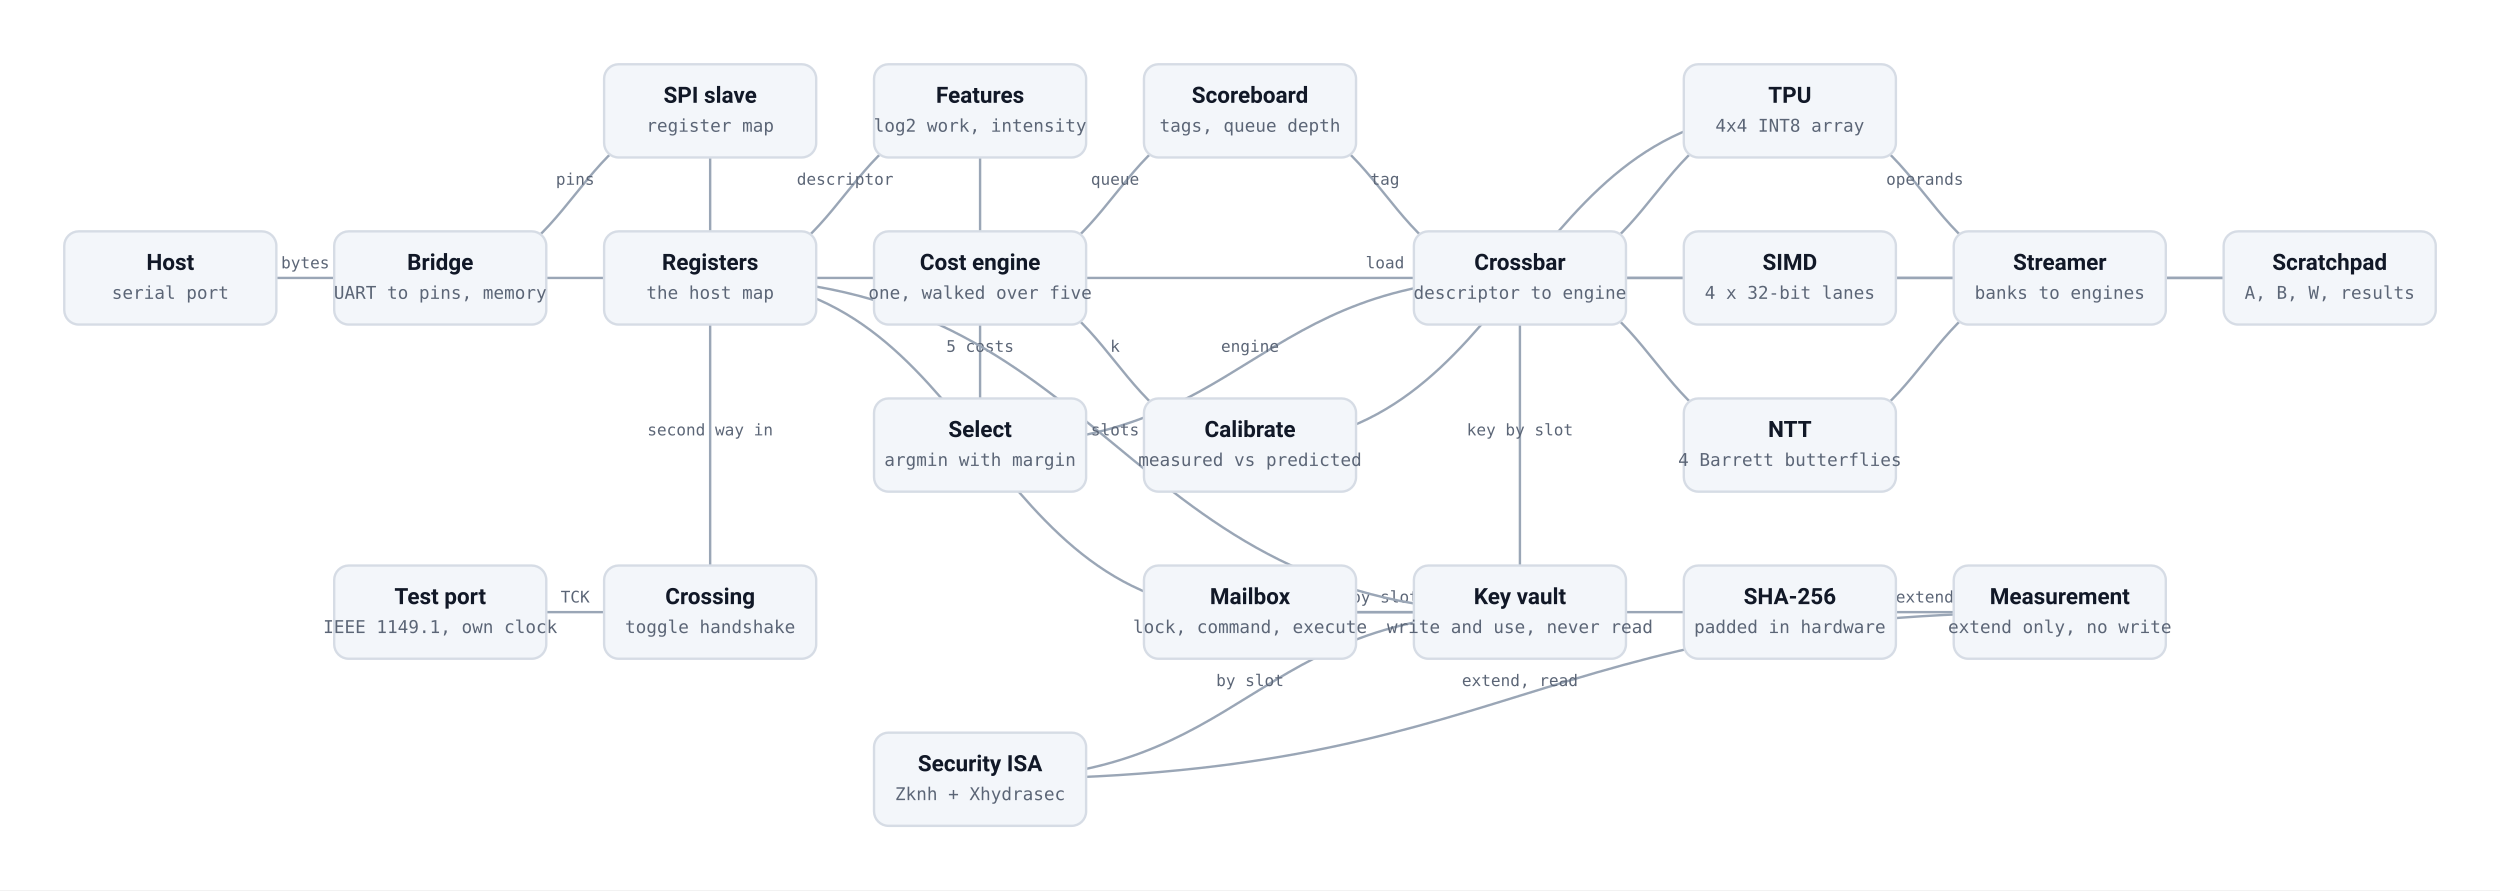
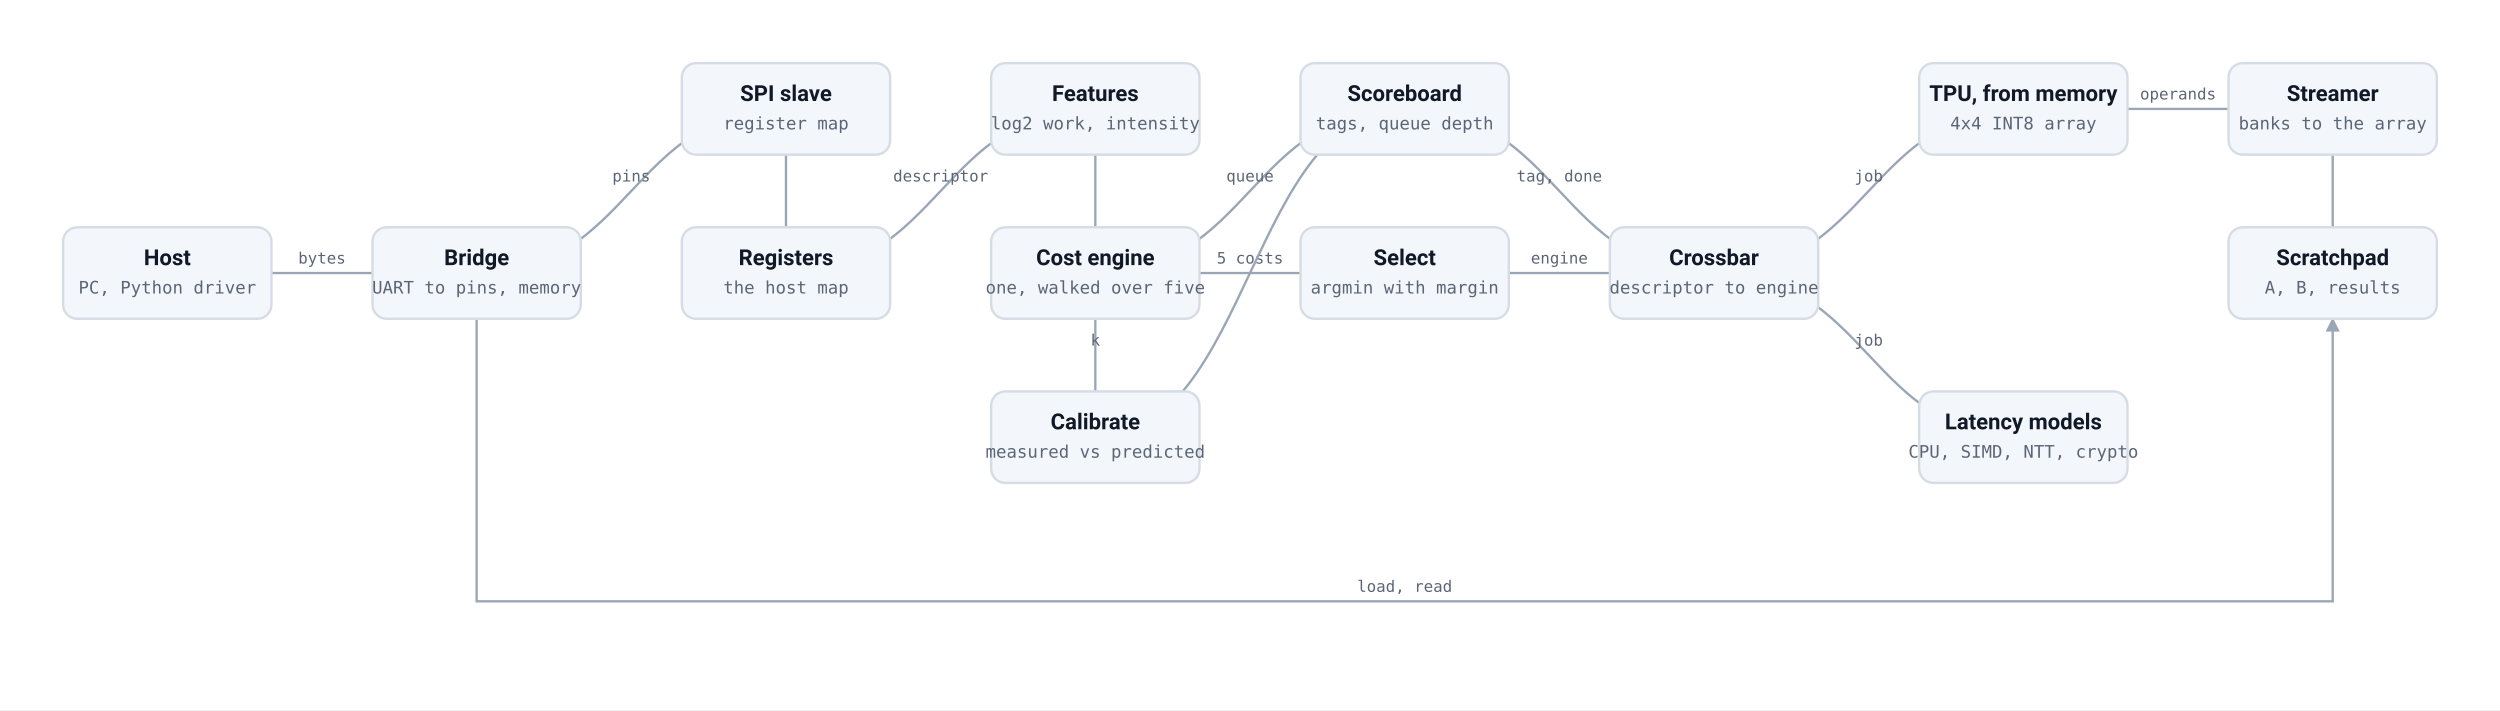
- <svg xmlns="http://www.w3.org/2000/svg" viewBox="0 0 1556 554" role="img" aria-label="HYDRA-130 block diagram">
+ <svg xmlns="http://www.w3.org/2000/svg" viewBox="0 0 1584 450" role="img" aria-label="As built: ecp5-evn-mem (scheduler + memory-fed array). The same blocks and connections are listed as text below the figure.">
  <style>.node rect{fill:#f3f6fa;stroke:#d6dce5;stroke-width:1.5}.n-label{font-family:ui-sans-serif,system-ui,-apple-system,'Segoe UI',Roboto,sans-serif;font-size:14px;font-weight:600;fill:#111827;text-anchor:middle}.n-sub{font-family:ui-monospace,SFMono-Regular,Menlo,Consolas,monospace;font-size:11px;fill:#5b6576;text-anchor:middle}.edge{fill:none;stroke:#9aa6b6;stroke-width:1.5}.edge-label{font-family:ui-monospace,SFMono-Regular,Menlo,Consolas,monospace;font-size:10px;fill:#5b6576;text-anchor:middle}.bar rect{fill:#0f766e}.b-name{font-family:ui-sans-serif,system-ui,-apple-system,'Segoe UI',Roboto,sans-serif;font-size:13px;font-weight:600;fill:#111827;text-anchor:end}.b-val{font-family:ui-monospace,SFMono-Regular,Menlo,Consolas,monospace;font-size:12px;fill:#5b6576}</style>
  <rect width="100%" height="100%" fill="#ffffff" />
  <defs>
    <marker id="ah" viewBox="0 0 10 10" refX="9" refY="5" markerWidth="6" markerHeight="6" orient="auto-start-reverse">
      <path d="M 0 0 L 10 5 L 0 10 z" fill="#9aa6b6" />
    </marker>
  </defs>
-   <path class="edge" data-a="host" data-b="bridge" d="M 106.0 173.0 C 190.0 173.0, 190.0 173.0, 274.0 173.0" marker-end="url(#ah)" />
-   <text class="edge-label" x="190.0" y="167.0">bytes</text>
-   <path class="edge" data-a="bridge" data-b="spi" d="M 274.0 173.0 C 358.0 173.0, 358.0 69.0, 442.0 69.0" marker-end="url(#ah)" />
-   <text class="edge-label" x="358.0" y="115.0">pins</text>
-   <path class="edge" data-a="bridge" data-b="bank" d="M 274.0 173.0 C 862.0 173.0, 862.0 173.0, 1450.0 173.0" marker-end="url(#ah)" />
-   <text class="edge-label" x="862.0" y="167.0">load</text>
-   <path class="edge" data-a="spi" data-b="regs" d="M 442.0 69.0 C 442.0 69.0, 442.0 173.0, 442.0 173.0" marker-end="url(#ah)" />
-   <path class="edge" data-a="regs" data-b="feat" d="M 442.0 173.0 C 526.0 173.0, 526.0 69.0, 610.0 69.0" marker-end="url(#ah)" />
-   <text class="edge-label" x="526.0" y="115.0">descriptor</text>
-   <path class="edge" data-a="feat" data-b="cost" d="M 610.0 69.0 C 610.0 69.0, 610.0 173.0, 610.0 173.0" marker-end="url(#ah)" />
-   <path class="edge" data-a="cost" data-b="sel" d="M 610.0 173.0 C 610.0 173.0, 610.0 277.0, 610.0 277.0" marker-end="url(#ah)" />
-   <text class="edge-label" x="610.0" y="219.0">5 costs</text>
-   <path class="edge" data-a="sb" data-b="cost" d="M 778.0 69.0 C 694.0 69.0, 694.0 173.0, 610.0 173.0" marker-end="url(#ah)" />
-   <text class="edge-label" x="694.0" y="115.0">queue</text>
-   <path class="edge" data-a="sel" data-b="xbar" d="M 610.0 277.0 C 778.0 277.0, 778.0 173.0, 946.0 173.0" marker-end="url(#ah)" />
-   <text class="edge-label" x="778.0" y="219.0">engine</text>
-   <path class="edge" data-a="sb" data-b="xbar" d="M 778.0 69.0 C 862.0 69.0, 862.0 173.0, 946.0 173.0" marker-end="url(#ah)" />
-   <text class="edge-label" x="862.0" y="115.0">tag</text>
-   <path class="edge" data-a="xbar" data-b="tpu" d="M 946.0 173.0 C 1030.0 173.0, 1030.0 69.0, 1114.0 69.0" marker-end="url(#ah)" />
-   <path class="edge" data-a="xbar" data-b="simd" d="M 946.0 173.0 C 1030.0 173.0, 1030.0 173.0, 1114.0 173.0" marker-end="url(#ah)" />
-   <path class="edge" data-a="xbar" data-b="ntt" d="M 946.0 173.0 C 1030.0 173.0, 1030.0 277.0, 1114.0 277.0" marker-end="url(#ah)" />
-   <path class="edge" data-a="tpu" data-b="cal" d="M 1114.0 69.0 C 946.0 69.0, 946.0 277.0, 778.0 277.0" marker-end="url(#ah)" />
-   <text class="edge-label" x="946.0" y="167.0">done</text>
-   <path class="edge" data-a="cal" data-b="cost" d="M 778.0 277.0 C 694.0 277.0, 694.0 173.0, 610.0 173.0" marker-end="url(#ah)" />
+   <path class="edge" data-a="host" data-b="bridge" d="M 106.0 173.0 C 204.0 173.0, 204.0 173.0, 302.0 173.0" marker-end="url(#ah)" />
+   <text class="edge-label" x="204.0" y="167.0">bytes</text>
+   <path class="edge" data-a="bridge" data-b="spi" d="M 302.0 173.0 C 400.0 173.0, 400.0 69.0, 498.0 69.0" marker-end="url(#ah)" />
+   <text class="edge-label" x="400.0" y="115.0">pins</text>
+   <path class="edge" data-a="bridge" data-b="bank" d="M 302.0 202 V 381.0 H 1478.0 V 202" marker-end="url(#ah)" />
+   <text class="edge-label" x="890.0" y="375.0">load, read</text>
+   <path class="edge" data-a="spi" data-b="regs" d="M 498.0 69.0 C 498.0 69.0, 498.0 173.0, 498.0 173.0" marker-end="url(#ah)" />
+   <path class="edge" data-a="regs" data-b="feat" d="M 498.0 173.0 C 596.0 173.0, 596.0 69.0, 694.0 69.0" marker-end="url(#ah)" />
+   <text class="edge-label" x="596.0" y="115.0">descriptor</text>
+   <path class="edge" data-a="feat" data-b="cost" d="M 694.0 69.0 C 694.0 69.0, 694.0 173.0, 694.0 173.0" marker-end="url(#ah)" />
+   <path class="edge" data-a="cost" data-b="sel" d="M 694.0 173.0 C 792.0 173.0, 792.0 173.0, 890.0 173.0" marker-end="url(#ah)" />
+   <text class="edge-label" x="792.0" y="167.0">5 costs</text>
+   <path class="edge" data-a="sb" data-b="cost" d="M 890.0 69.0 C 792.0 69.0, 792.0 173.0, 694.0 173.0" marker-end="url(#ah)" />
+   <text class="edge-label" x="792.0" y="115.0">queue</text>
+   <path class="edge" data-a="sel" data-b="xbar" d="M 890.0 173.0 C 988.0 173.0, 988.0 173.0, 1086.0 173.0" marker-end="url(#ah)" />
+   <text class="edge-label" x="988.0" y="167.0">engine</text>
+   <path class="edge" data-a="xbar" data-b="sb" d="M 1086.0 173.0 C 988.0 173.0, 988.0 69.0, 890.0 69.0" marker-end="url(#ah)" />
+   <text class="edge-label" x="988.0" y="115.0">tag, done</text>
+   <path class="edge" data-a="xbar" data-b="tpu" d="M 1086.0 173.0 C 1184.0 173.0, 1184.0 69.0, 1282.0 69.0" marker-end="url(#ah)" />
+   <text class="edge-label" x="1184.0" y="115.0">job</text>
+   <path class="edge" data-a="xbar" data-b="models" d="M 1086.0 173.0 C 1184.0 173.0, 1184.0 277.0, 1282.0 277.0" marker-end="url(#ah)" />
+   <text class="edge-label" x="1184.0" y="219.0">job</text>
+   <path class="edge" data-a="bank" data-b="dma" d="M 1478.0 173.0 C 1478.0 173.0, 1478.0 69.0, 1478.0 69.0" marker-end="url(#ah)" />
+   <path class="edge" data-a="dma" data-b="tpu" d="M 1478.0 69.0 C 1380.0 69.0, 1380.0 69.0, 1282.0 69.0" marker-end="url(#ah)" />
+   <text class="edge-label" x="1380.0" y="63.0">operands</text>
+   <path class="edge" data-a="sb" data-b="cal" d="M 890.0 69.0 C 792.0 69.0, 792.0 277.0, 694.0 277.0" marker-end="url(#ah)" />
+   <path class="edge" data-a="cal" data-b="cost" d="M 694.0 277.0 C 694.0 277.0, 694.0 173.0, 694.0 173.0" marker-end="url(#ah)" />
  <text class="edge-label" x="694.0" y="219.0">k</text>
-   <path class="edge" data-a="dma" data-b="tpu" d="M 1282.0 173.0 C 1198.0 173.0, 1198.0 69.0, 1114.0 69.0" marker-end="url(#ah)" />
-   <text class="edge-label" x="1198.0" y="115.0">operands</text>
-   <path class="edge" data-a="dma" data-b="simd" d="M 1282.0 173.0 C 1198.0 173.0, 1198.0 173.0, 1114.0 173.0" marker-end="url(#ah)" />
-   <path class="edge" data-a="dma" data-b="ntt" d="M 1282.0 173.0 C 1198.0 173.0, 1198.0 277.0, 1114.0 277.0" marker-end="url(#ah)" />
-   <path class="edge" data-a="bank" data-b="dma" d="M 1450.0 173.0 C 1366.0 173.0, 1366.0 173.0, 1282.0 173.0" marker-end="url(#ah)" />
-   <path class="edge" data-a="jtag" data-b="jbr" d="M 274.0 381.0 C 358.0 381.0, 358.0 381.0, 442.0 381.0" marker-end="url(#ah)" />
-   <text class="edge-label" x="358.0" y="375.0">TCK</text>
-   <path class="edge" data-a="jbr" data-b="regs" d="M 442.0 381.0 C 442.0 381.0, 442.0 173.0, 442.0 173.0" marker-end="url(#ah)" />
-   <text class="edge-label" x="442.0" y="271.0">second way in</text>
-   <path class="edge" data-a="regs" data-b="mbox" d="M 442.0 173.0 C 610.0 173.0, 610.0 381.0, 778.0 381.0" marker-end="url(#ah)" />
-   <text class="edge-label" x="610.0" y="271.0">commands</text>
-   <path class="edge" data-a="mbox" data-b="kv" d="M 778.0 381.0 C 862.0 381.0, 862.0 381.0, 946.0 381.0" marker-end="url(#ah)" />
-   <text class="edge-label" x="862.0" y="375.0">by slot</text>
-   <path class="edge" data-a="mbox" data-b="sha" d="M 778.0 381.0 C 946.0 381.0, 946.0 381.0, 1114.0 381.0" marker-end="url(#ah)" />
-   <text class="edge-label" x="946.0" y="375.0">measure</text>
-   <path class="edge" data-a="sha" data-b="pcr" d="M 1114.0 381.0 C 1198.0 381.0, 1198.0 381.0, 1282.0 381.0" marker-end="url(#ah)" />
-   <text class="edge-label" x="1198.0" y="375.0">extend</text>
-   <path class="edge" data-a="xsec" data-b="kv" d="M 610.0 485.0 C 778.0 485.0, 778.0 381.0, 946.0 381.0" marker-end="url(#ah)" />
-   <text class="edge-label" x="778.0" y="427.0">by slot</text>
-   <path class="edge" data-a="xsec" data-b="pcr" d="M 610.0 485.0 C 946.0 485.0, 946.0 381.0, 1282.0 381.0" marker-end="url(#ah)" />
-   <text class="edge-label" x="946.0" y="427.0">extend, read</text>
-   <path class="edge" data-a="regs" data-b="kv" d="M 442.0 173.0 C 694.0 173.0, 694.0 381.0, 946.0 381.0" marker-end="url(#ah)" />
-   <text class="edge-label" x="694.0" y="271.0">slots</text>
-   <path class="edge" data-a="kv" data-b="xbar" d="M 946.0 381.0 C 946.0 381.0, 946.0 173.0, 946.0 173.0" marker-end="url(#ah)" />
-   <text class="edge-label" x="946.0" y="271.0">key by slot</text>
  <g class="node" data-id="host" tabindex="0">
    <rect x="40" y="144" width="132" height="58" rx="9" />
    <text class="n-label" x="106.0" y="168">Host</text>
-     <text class="n-sub" x="106.0" y="186">serial port</text>
+     <text class="n-sub" x="106.0" y="186">PC, Python driver</text>
  </g>
  <g class="node" data-id="bridge" tabindex="0">
-     <rect x="208" y="144" width="132" height="58" rx="9" />
-     <text class="n-label" x="274.0" y="168">Bridge</text>
-     <text class="n-sub" x="274.0" y="186">UART to pins, memory</text>
+     <rect x="236" y="144" width="132" height="58" rx="9" />
+     <text class="n-label" x="302.0" y="168">Bridge</text>
+     <text class="n-sub" x="302.0" y="186">UART to pins, memory</text>
  </g>
  <g class="node" data-id="spi" tabindex="0">
-     <rect x="376" y="40" width="132" height="58" rx="9" />
-     <text class="n-label" x="442.0" y="64">SPI slave</text>
-     <text class="n-sub" x="442.0" y="82">register map</text>
+     <rect x="432" y="40" width="132" height="58" rx="9" />
+     <text class="n-label" x="498.0" y="64">SPI slave</text>
+     <text class="n-sub" x="498.0" y="82">register map</text>
  </g>
  <g class="node" data-id="regs" tabindex="0">
-     <rect x="376" y="144" width="132" height="58" rx="9" />
-     <text class="n-label" x="442.0" y="168">Registers</text>
-     <text class="n-sub" x="442.0" y="186">the host map</text>
+     <rect x="432" y="144" width="132" height="58" rx="9" />
+     <text class="n-label" x="498.0" y="168">Registers</text>
+     <text class="n-sub" x="498.0" y="186">the host map</text>
  </g>
  <g class="node" data-id="feat" tabindex="0">
-     <rect x="544" y="40" width="132" height="58" rx="9" />
-     <text class="n-label" x="610.0" y="64">Features</text>
-     <text class="n-sub" x="610.0" y="82">log2 work, intensity</text>
+     <rect x="628" y="40" width="132" height="58" rx="9" />
+     <text class="n-label" x="694.0" y="64">Features</text>
+     <text class="n-sub" x="694.0" y="82">log2 work, intensity</text>
  </g>
  <g class="node" data-id="cost" tabindex="0">
-     <rect x="544" y="144" width="132" height="58" rx="9" />
-     <text class="n-label" x="610.0" y="168">Cost engine</text>
-     <text class="n-sub" x="610.0" y="186">one, walked over five</text>
+     <rect x="628" y="144" width="132" height="58" rx="9" />
+     <text class="n-label" x="694.0" y="168">Cost engine</text>
+     <text class="n-sub" x="694.0" y="186">one, walked over five</text>
  </g>
  <g class="node" data-id="sel" tabindex="0">
-     <rect x="544" y="248" width="132" height="58" rx="9" />
-     <text class="n-label" x="610.0" y="272">Select</text>
-     <text class="n-sub" x="610.0" y="290">argmin with margin</text>
+     <rect x="824" y="144" width="132" height="58" rx="9" />
+     <text class="n-label" x="890.0" y="168">Select</text>
+     <text class="n-sub" x="890.0" y="186">argmin with margin</text>
  </g>
  <g class="node" data-id="sb" tabindex="0">
-     <rect x="712" y="40" width="132" height="58" rx="9" />
-     <text class="n-label" x="778.0" y="64">Scoreboard</text>
-     <text class="n-sub" x="778.0" y="82">tags, queue depth</text>
+     <rect x="824" y="40" width="132" height="58" rx="9" />
+     <text class="n-label" x="890.0" y="64">Scoreboard</text>
+     <text class="n-sub" x="890.0" y="82">tags, queue depth</text>
  </g>
  <g class="node" data-id="cal" tabindex="0">
-     <rect x="712" y="248" width="132" height="58" rx="9" />
-     <text class="n-label" x="778.0" y="272">Calibrate</text>
-     <text class="n-sub" x="778.0" y="290">measured vs predicted</text>
+     <rect x="628" y="248" width="132" height="58" rx="9" />
+     <text class="n-label" x="694.0" y="272">Calibrate</text>
+     <text class="n-sub" x="694.0" y="290">measured vs predicted</text>
  </g>
  <g class="node" data-id="xbar" tabindex="0">
-     <rect x="880" y="144" width="132" height="58" rx="9" />
-     <text class="n-label" x="946.0" y="168">Crossbar</text>
-     <text class="n-sub" x="946.0" y="186">descriptor to engine</text>
+     <rect x="1020" y="144" width="132" height="58" rx="9" />
+     <text class="n-label" x="1086.0" y="168">Crossbar</text>
+     <text class="n-sub" x="1086.0" y="186">descriptor to engine</text>
  </g>
  <g class="node" data-id="tpu" tabindex="0">
-     <rect x="1048" y="40" width="132" height="58" rx="9" />
-     <text class="n-label" x="1114.0" y="64">TPU</text>
-     <text class="n-sub" x="1114.0" y="82">4x4 INT8 array</text>
+     <rect x="1216" y="40" width="132" height="58" rx="9" />
+     <text class="n-label" x="1282.0" y="64">TPU, from memory</text>
+     <text class="n-sub" x="1282.0" y="82">4x4 INT8 array</text>
  </g>
-   <g class="node" data-id="simd" tabindex="0">
-     <rect x="1048" y="144" width="132" height="58" rx="9" />
-     <text class="n-label" x="1114.0" y="168">SIMD</text>
-     <text class="n-sub" x="1114.0" y="186">4 x 32-bit lanes</text>
-   </g>
-   <g class="node" data-id="ntt" tabindex="0">
-     <rect x="1048" y="248" width="132" height="58" rx="9" />
-     <text class="n-label" x="1114.0" y="272">NTT</text>
-     <text class="n-sub" x="1114.0" y="290">4 Barrett butterflies</text>
+   <g class="node" data-id="models" tabindex="0">
+     <rect x="1216" y="248" width="132" height="58" rx="9" />
+     <text class="n-label" x="1282.0" y="272">Latency models</text>
+     <text class="n-sub" x="1282.0" y="290">CPU, SIMD, NTT, crypto</text>
  </g>
  <g class="node" data-id="dma" tabindex="0">
-     <rect x="1216" y="144" width="132" height="58" rx="9" />
-     <text class="n-label" x="1282.0" y="168">Streamer</text>
-     <text class="n-sub" x="1282.0" y="186">banks to engines</text>
+     <rect x="1412" y="40" width="132" height="58" rx="9" />
+     <text class="n-label" x="1478.0" y="64">Streamer</text>
+     <text class="n-sub" x="1478.0" y="82">banks to the array</text>
  </g>
  <g class="node" data-id="bank" tabindex="0">
-     <rect x="1384" y="144" width="132" height="58" rx="9" />
-     <text class="n-label" x="1450.0" y="168">Scratchpad</text>
-     <text class="n-sub" x="1450.0" y="186">A, B, W, results</text>
-   </g>
-   <g class="node" data-id="jtag" tabindex="0">
-     <rect x="208" y="352" width="132" height="58" rx="9" />
-     <text class="n-label" x="274.0" y="376">Test port</text>
-     <text class="n-sub" x="274.0" y="394">IEEE 1149.1, own clock</text>
-   </g>
-   <g class="node" data-id="jbr" tabindex="0">
-     <rect x="376" y="352" width="132" height="58" rx="9" />
-     <text class="n-label" x="442.0" y="376">Crossing</text>
-     <text class="n-sub" x="442.0" y="394">toggle handshake</text>
-   </g>
-   <g class="node" data-id="xsec" tabindex="0">
-     <rect x="544" y="456" width="132" height="58" rx="9" />
-     <text class="n-label" x="610.0" y="480">Security ISA</text>
-     <text class="n-sub" x="610.0" y="498">Zknh + Xhydrasec</text>
-   </g>
-   <g class="node" data-id="pcr" tabindex="0">
-     <rect x="1216" y="352" width="132" height="58" rx="9" />
-     <text class="n-label" x="1282.0" y="376">Measurement</text>
-     <text class="n-sub" x="1282.0" y="394">extend only, no write</text>
-   </g>
-   <g class="node" data-id="sha" tabindex="0">
-     <rect x="1048" y="352" width="132" height="58" rx="9" />
-     <text class="n-label" x="1114.0" y="376">SHA-256</text>
-     <text class="n-sub" x="1114.0" y="394">padded in hardware</text>
-   </g>
-   <g class="node" data-id="mbox" tabindex="0">
-     <rect x="712" y="352" width="132" height="58" rx="9" />
-     <text class="n-label" x="778.0" y="376">Mailbox</text>
-     <text class="n-sub" x="778.0" y="394">lock, command, execute</text>
-   </g>
-   <g class="node" data-id="kv" tabindex="0">
-     <rect x="880" y="352" width="132" height="58" rx="9" />
-     <text class="n-label" x="946.0" y="376">Key vault</text>
-     <text class="n-sub" x="946.0" y="394">write and use, never read</text>
+     <rect x="1412" y="144" width="132" height="58" rx="9" />
+     <text class="n-label" x="1478.0" y="168">Scratchpad</text>
+     <text class="n-sub" x="1478.0" y="186">A, B, results</text>
  </g>
</svg>
